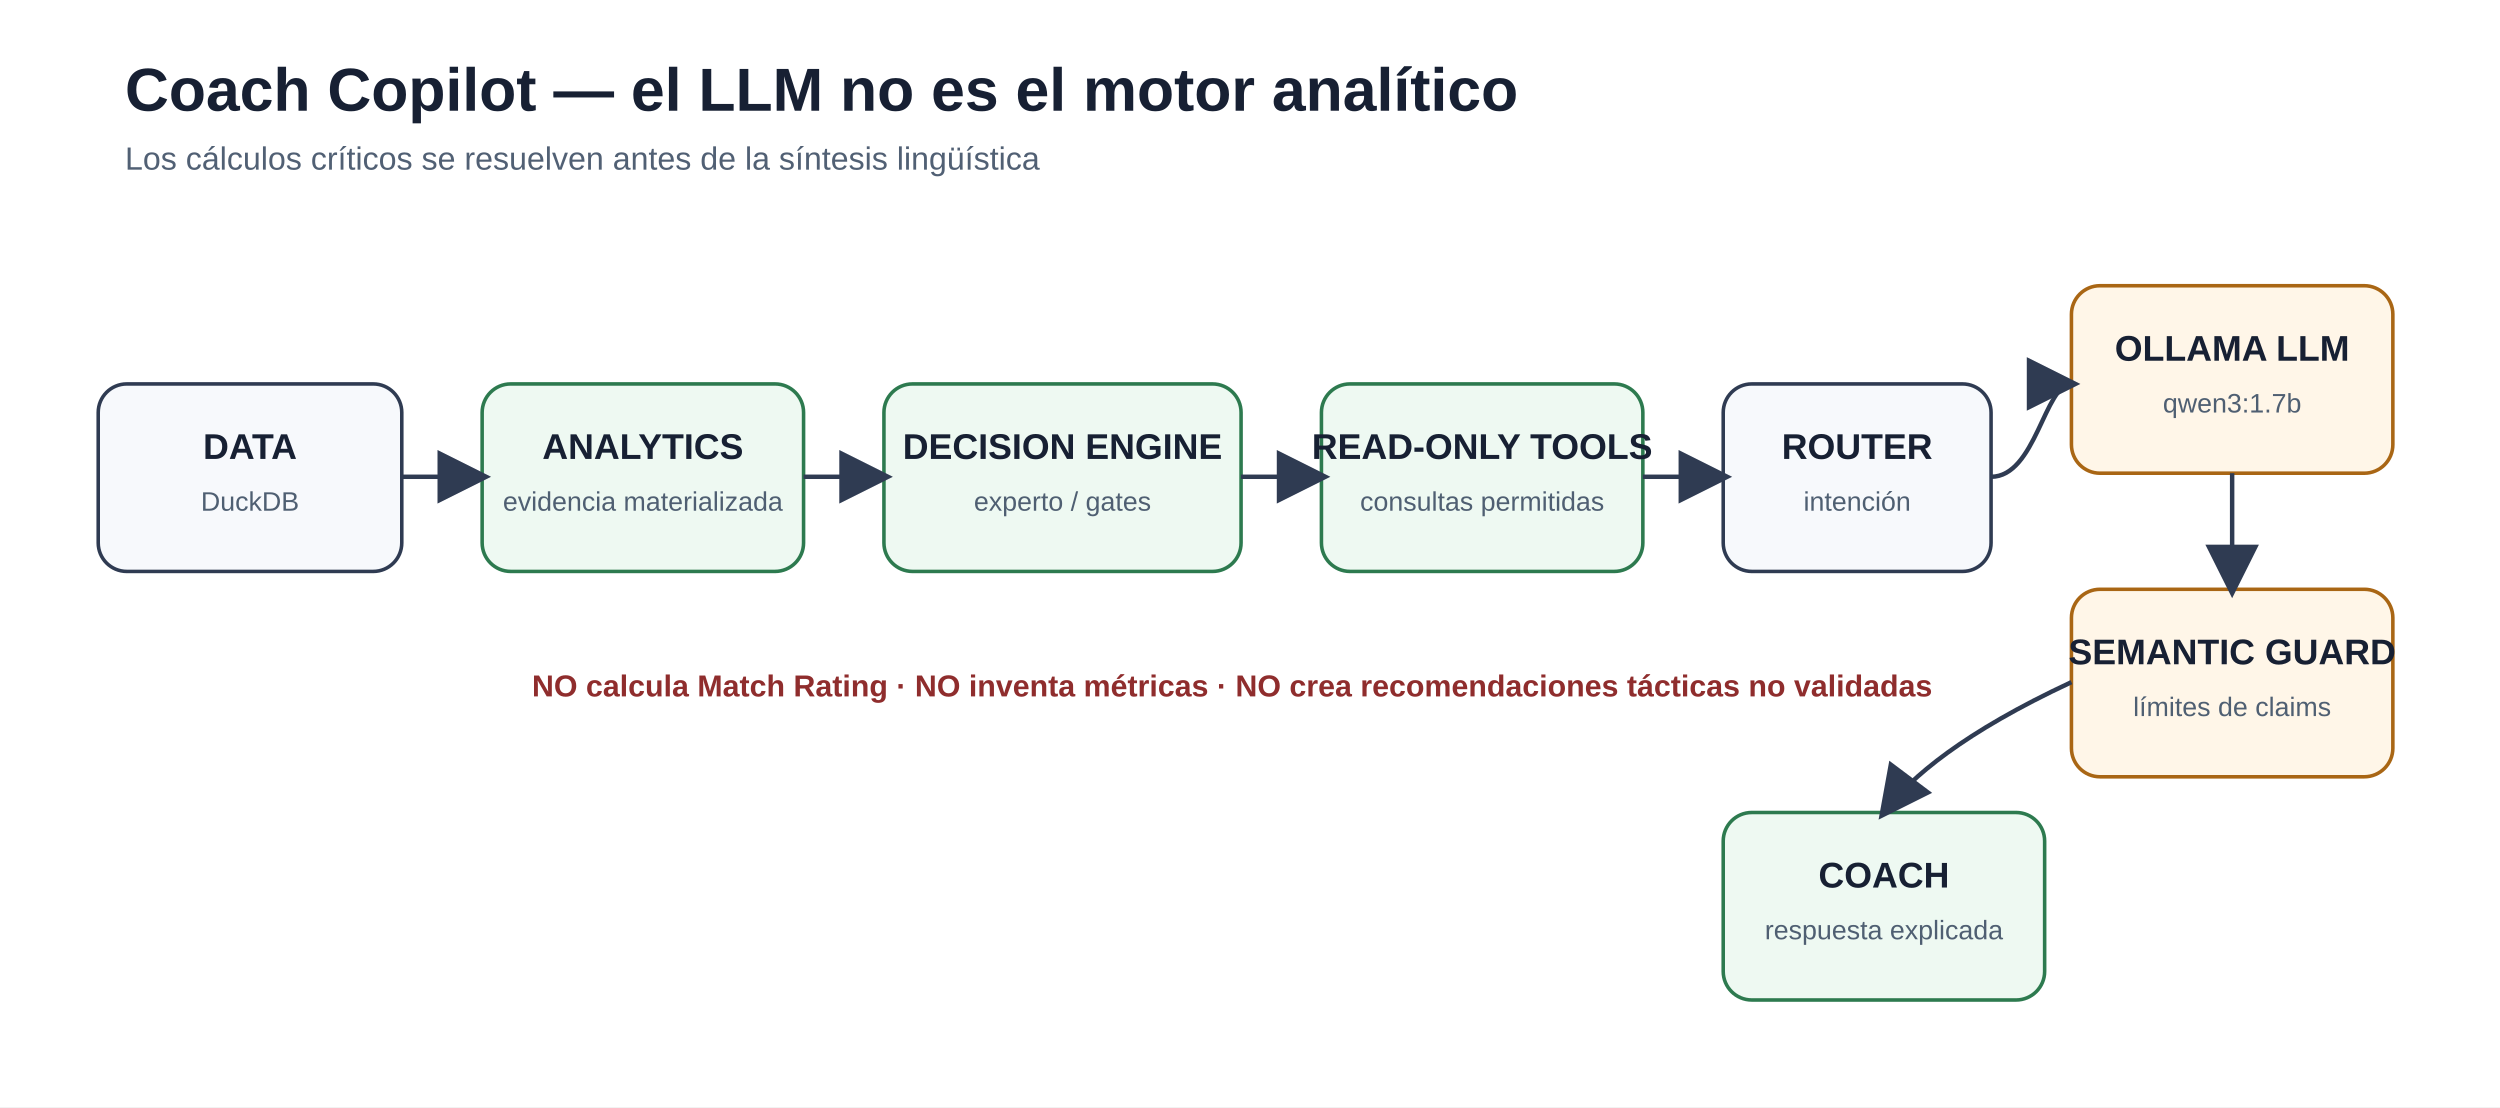
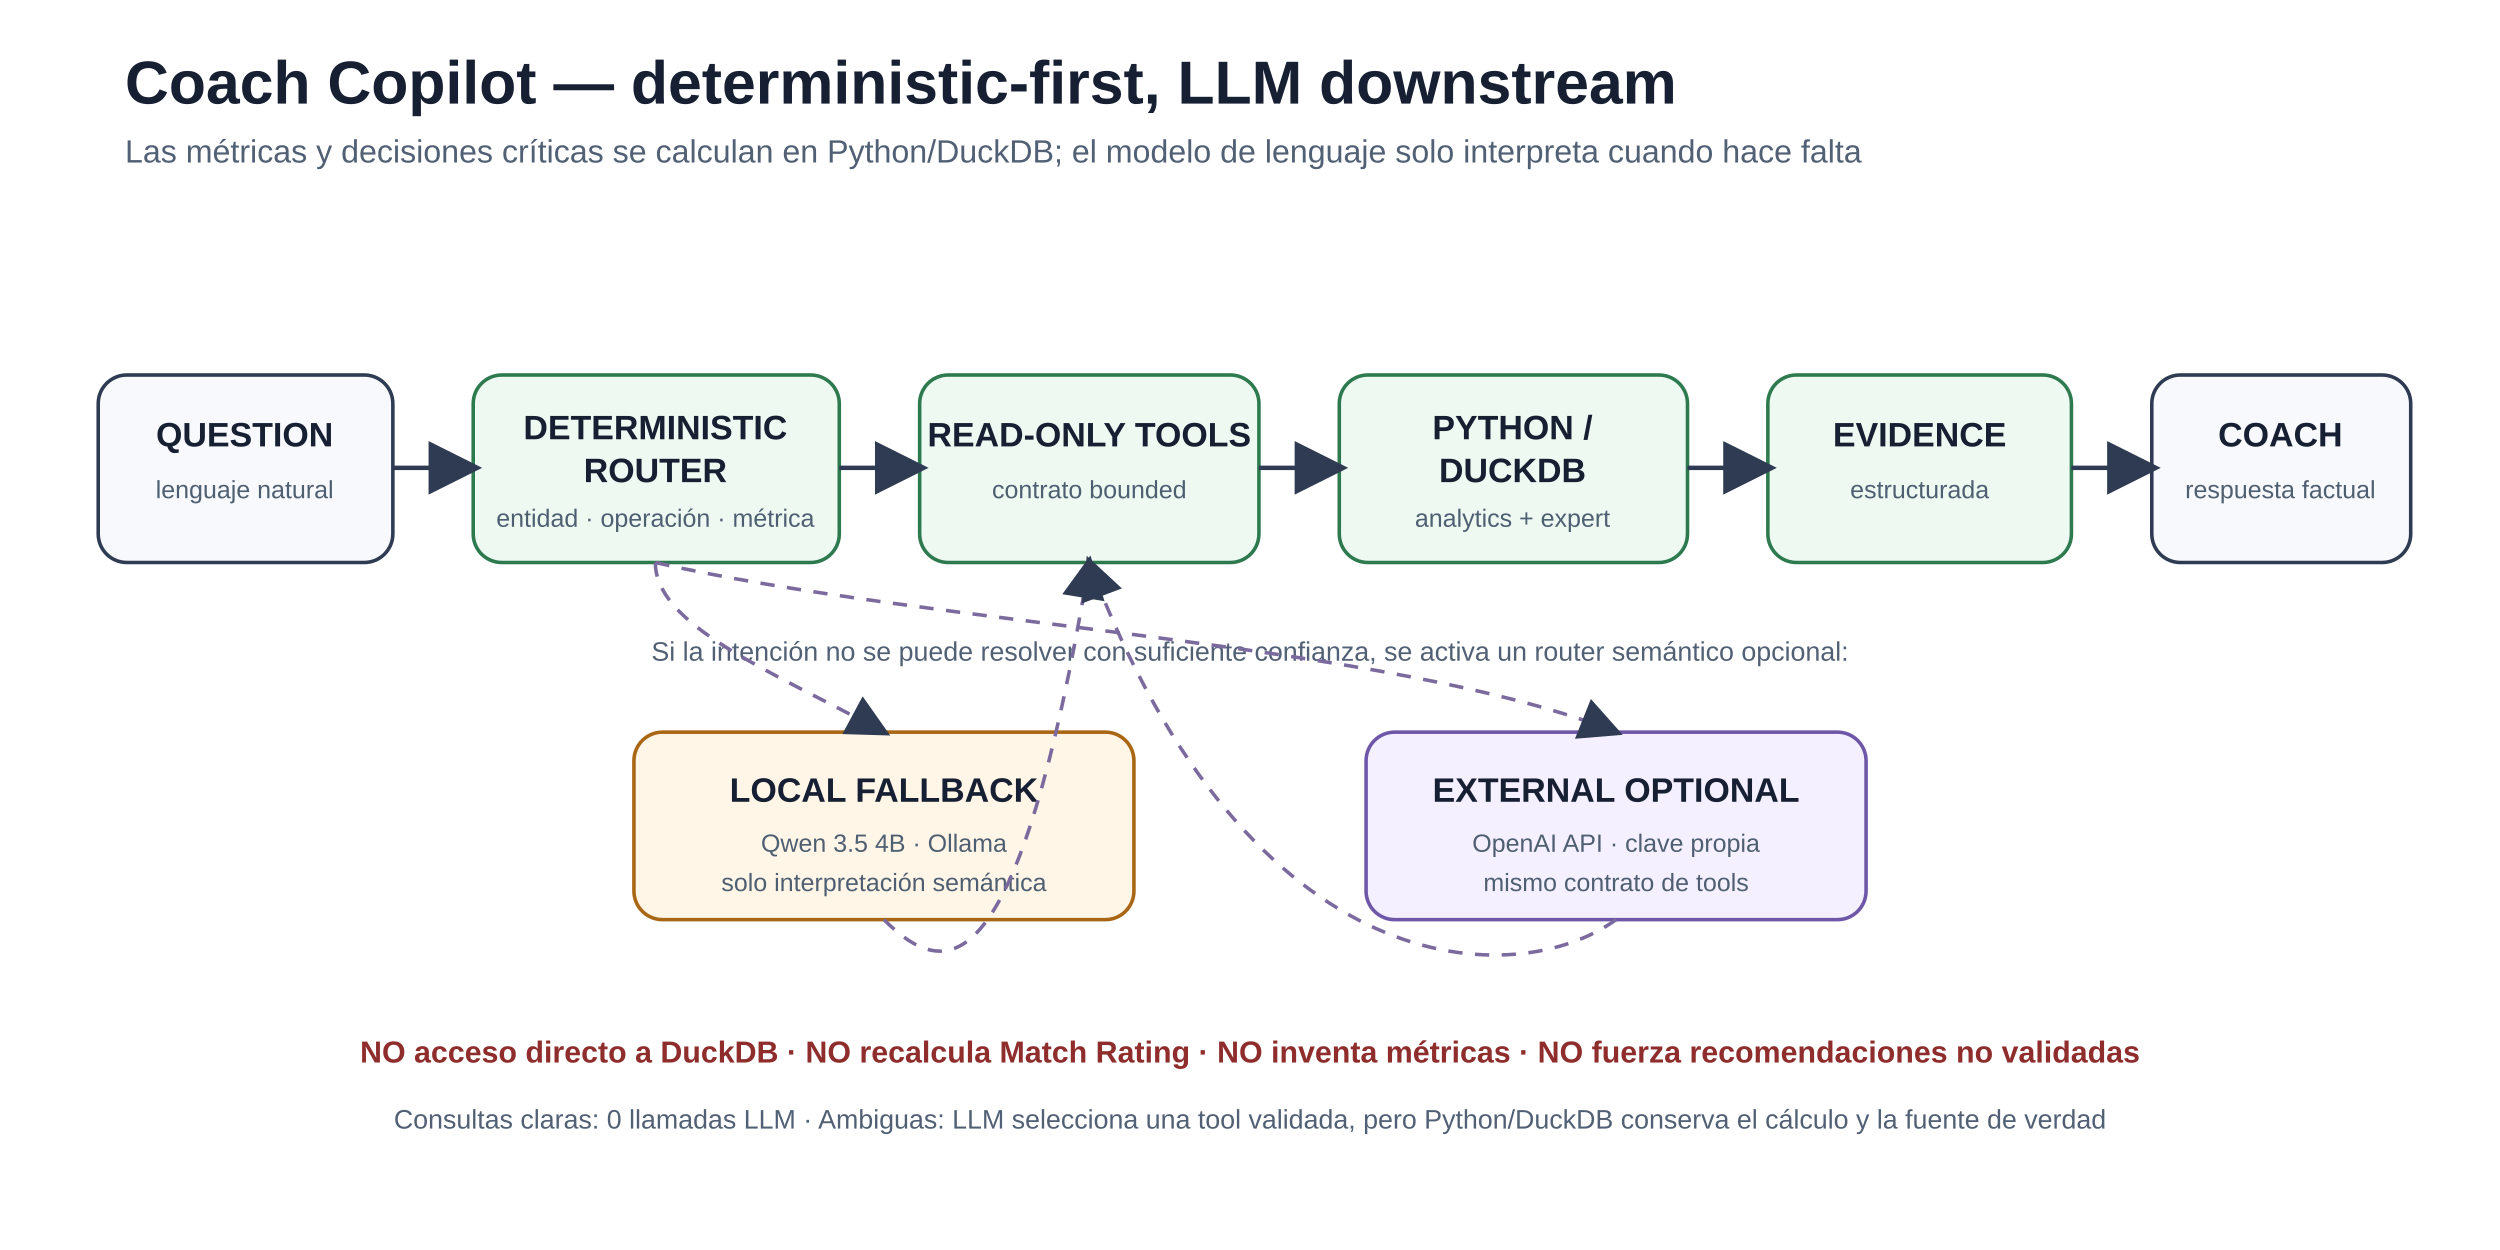
- <svg xmlns="http://www.w3.org/2000/svg" width="1400" height="620" viewBox="0 0 1400 620">
+ <svg xmlns="http://www.w3.org/2000/svg" width="1400" height="700" viewBox="0 0 1400 700">
  <defs>
    <marker id="arrow" markerWidth="12" markerHeight="12" refX="10" refY="6" orient="auto">
      <path d="M0,0 L12,6 L0,12 z" fill="#2f3b52" />
    </marker>
    <style>
      .title{font:700 34px Arial,sans-serif;fill:#172033}
      .sub{font:400 18px Arial,sans-serif;fill:#516074}
      .box{fill:#f7f9fc;stroke:#2f3b52;stroke-width:2;rx:16}
      .logic{fill:#eef9f2;stroke:#2d7a4f;stroke-width:2;rx:16}
      .llm{fill:#fff6e8;stroke:#a96614;stroke-width:2;rx:16}
-       .label{font:700 20px Arial,sans-serif;fill:#172033;text-anchor:middle}
-       .small{font:400 15px Arial,sans-serif;fill:#4f5f72;text-anchor:middle}
+       .optional{fill:#f4f0ff;stroke:#6e57a8;stroke-width:2;rx:16}
+       .label{font:700 19px Arial,sans-serif;fill:#172033;text-anchor:middle}
+       .small{font:400 14px Arial,sans-serif;fill:#4f5f72;text-anchor:middle}
      .arrow{stroke:#2f3b52;stroke-width:2.5;fill:none;marker-end:url(#arrow)}
+       .dashed{stroke:#7b6a9e;stroke-width:2;fill:none;stroke-dasharray:8 7;marker-end:url(#arrow)}
      .rule{font:700 17px Arial,sans-serif;fill:#8f2d2d;text-anchor:middle}
+       .note{font:400 15px Arial,sans-serif;fill:#516074;text-anchor:middle}
    </style>
  </defs>
-   <rect width="1400" height="620" fill="#fff" />
-   <text x="70" y="62" class="title">Coach Copilot — el LLM no es el motor analítico</text>
-   <text x="70" y="95" class="sub">Los cálculos críticos se resuelven antes de la síntesis lingüística</text>
-   <rect x="55" y="215" width="170" height="105" class="box" />
-   <text x="140" y="257" class="label">DATA</text>
-   <text x="140" y="286" class="small">DuckDB</text>
-   <rect x="270" y="215" width="180" height="105" class="logic" />
-   <text x="360" y="257" class="label">ANALYTICS</text>
-   <text x="360" y="286" class="small">evidencia materializada</text>
-   <rect x="495" y="215" width="200" height="105" class="logic" />
-   <text x="595" y="257" class="label">DECISION ENGINE</text>
-   <text x="595" y="286" class="small">experto / gates</text>
-   <rect x="740" y="215" width="180" height="105" class="logic" />
-   <text x="830" y="257" class="label">READ-ONLY TOOLS</text>
-   <text x="830" y="286" class="small">consultas permitidas</text>
-   <rect x="965" y="215" width="150" height="105" class="box" />
-   <text x="1040" y="257" class="label">ROUTER</text>
-   <text x="1040" y="286" class="small">intención</text>
-   <rect x="1160" y="160" width="180" height="105" class="llm" />
-   <text x="1250" y="202" class="label">OLLAMA LLM</text>
-   <text x="1250" y="231" class="small">qwen3:1.7b</text>
-   <rect x="1160" y="330" width="180" height="105" class="llm" />
-   <text x="1250" y="372" class="label">SEMANTIC GUARD</text>
-   <text x="1250" y="401" class="small">límites de claims</text>
-   <rect x="965" y="455" width="180" height="105" class="logic" />
-   <text x="1055" y="497" class="label">COACH</text>
-   <text x="1055" y="526" class="small">respuesta explicada</text>
-   <line x1="225" y1="267" x2="270" y2="267" class="arrow" />
-   <line x1="450" y1="267" x2="495" y2="267" class="arrow" />
-   <line x1="695" y1="267" x2="740" y2="267" class="arrow" />
-   <line x1="920" y1="267" x2="965" y2="267" class="arrow" />
-   <path d="M1115 267 C1140 267,1145 215,1160 215" class="arrow" />
-   <line x1="1250" y1="265" x2="1250" y2="330" class="arrow" />
-   <path d="M1160 382 C1100 410,1070 435,1055 455" class="arrow" />
-   <text x="690" y="390" class="rule">NO calcula Match Rating · NO inventa métricas · NO crea recomendaciones tácticas no validadas</text>
+   <rect width="1400" height="700" fill="#fff" />
+   <text x="70" y="58" class="title">Coach Copilot — deterministic-first, LLM downstream</text>
+   <text x="70" y="91" class="sub">Las métricas y decisiones críticas se calculan en Python/DuckDB; el modelo de lenguaje solo interpreta cuando hace falta</text>
+   <rect x="55" y="210" width="165" height="105" class="box" />
+   <text x="137" y="250" class="label">QUESTION</text>
+   <text x="137" y="279" class="small">lenguaje natural</text>
+   <rect x="265" y="210" width="205" height="105" class="logic" />
+   <text x="367" y="246" class="label">DETERMINISTIC</text>
+   <text x="367" y="270" class="label">ROUTER</text>
+   <text x="367" y="295" class="small">entidad · operación · métrica</text>
+   <rect x="515" y="210" width="190" height="105" class="logic" />
+   <text x="610" y="250" class="label">READ-ONLY TOOLS</text>
+   <text x="610" y="279" class="small">contrato bounded</text>
+   <rect x="750" y="210" width="195" height="105" class="logic" />
+   <text x="847" y="246" class="label">PYTHON /</text>
+   <text x="847" y="270" class="label">DUCKDB</text>
+   <text x="847" y="295" class="small">analytics + expert</text>
+   <rect x="990" y="210" width="170" height="105" class="logic" />
+   <text x="1075" y="250" class="label">EVIDENCE</text>
+   <text x="1075" y="279" class="small">estructurada</text>
+   <rect x="1205" y="210" width="145" height="105" class="box" />
+   <text x="1277" y="250" class="label">COACH</text>
+   <text x="1277" y="279" class="small">respuesta factual</text>
+   <line x1="220" y1="262" x2="265" y2="262" class="arrow" />
+   <line x1="470" y1="262" x2="515" y2="262" class="arrow" />
+   <line x1="705" y1="262" x2="750" y2="262" class="arrow" />
+   <line x1="945" y1="262" x2="990" y2="262" class="arrow" />
+   <line x1="1160" y1="262" x2="1205" y2="262" class="arrow" />
+   <text x="700" y="370" class="note">Si la intención no se puede resolver con suficiente confianza, se activa un router semántico opcional:</text>
+   <rect x="355" y="410" width="280" height="105" class="llm" />
+   <text x="495" y="449" class="label">LOCAL FALLBACK</text>
+   <text x="495" y="477" class="small">Qwen 3.5 4B · Ollama</text>
+   <text x="495" y="499" class="small">solo interpretación semántica</text>
+   <rect x="765" y="410" width="280" height="105" class="optional" />
+   <text x="905" y="449" class="label">EXTERNAL OPTIONAL</text>
+   <text x="905" y="477" class="small">OpenAI API · clave propia</text>
+   <text x="905" y="499" class="small">mismo contrato de tools</text>
+   <path d="M367 315 C367 350,430 375,495 410" class="dashed" />
+   <path d="M367 315 C520 350,780 360,905 410" class="dashed" />
+   <path d="M495 515 C530 550,570 555,610 315" class="dashed" />
+   <path d="M905 515 C850 555,700 555,610 315" class="dashed" />
+   <text x="700" y="595" class="rule">NO acceso directo a DuckDB · NO recalcula Match Rating · NO inventa métricas · NO fuerza recomendaciones no validadas</text>
+   <text x="700" y="632" class="note">Consultas claras: 0 llamadas LLM · Ambiguas: LLM selecciona una tool validada, pero Python/DuckDB conserva el cálculo y la fuente de verdad</text>
</svg>
